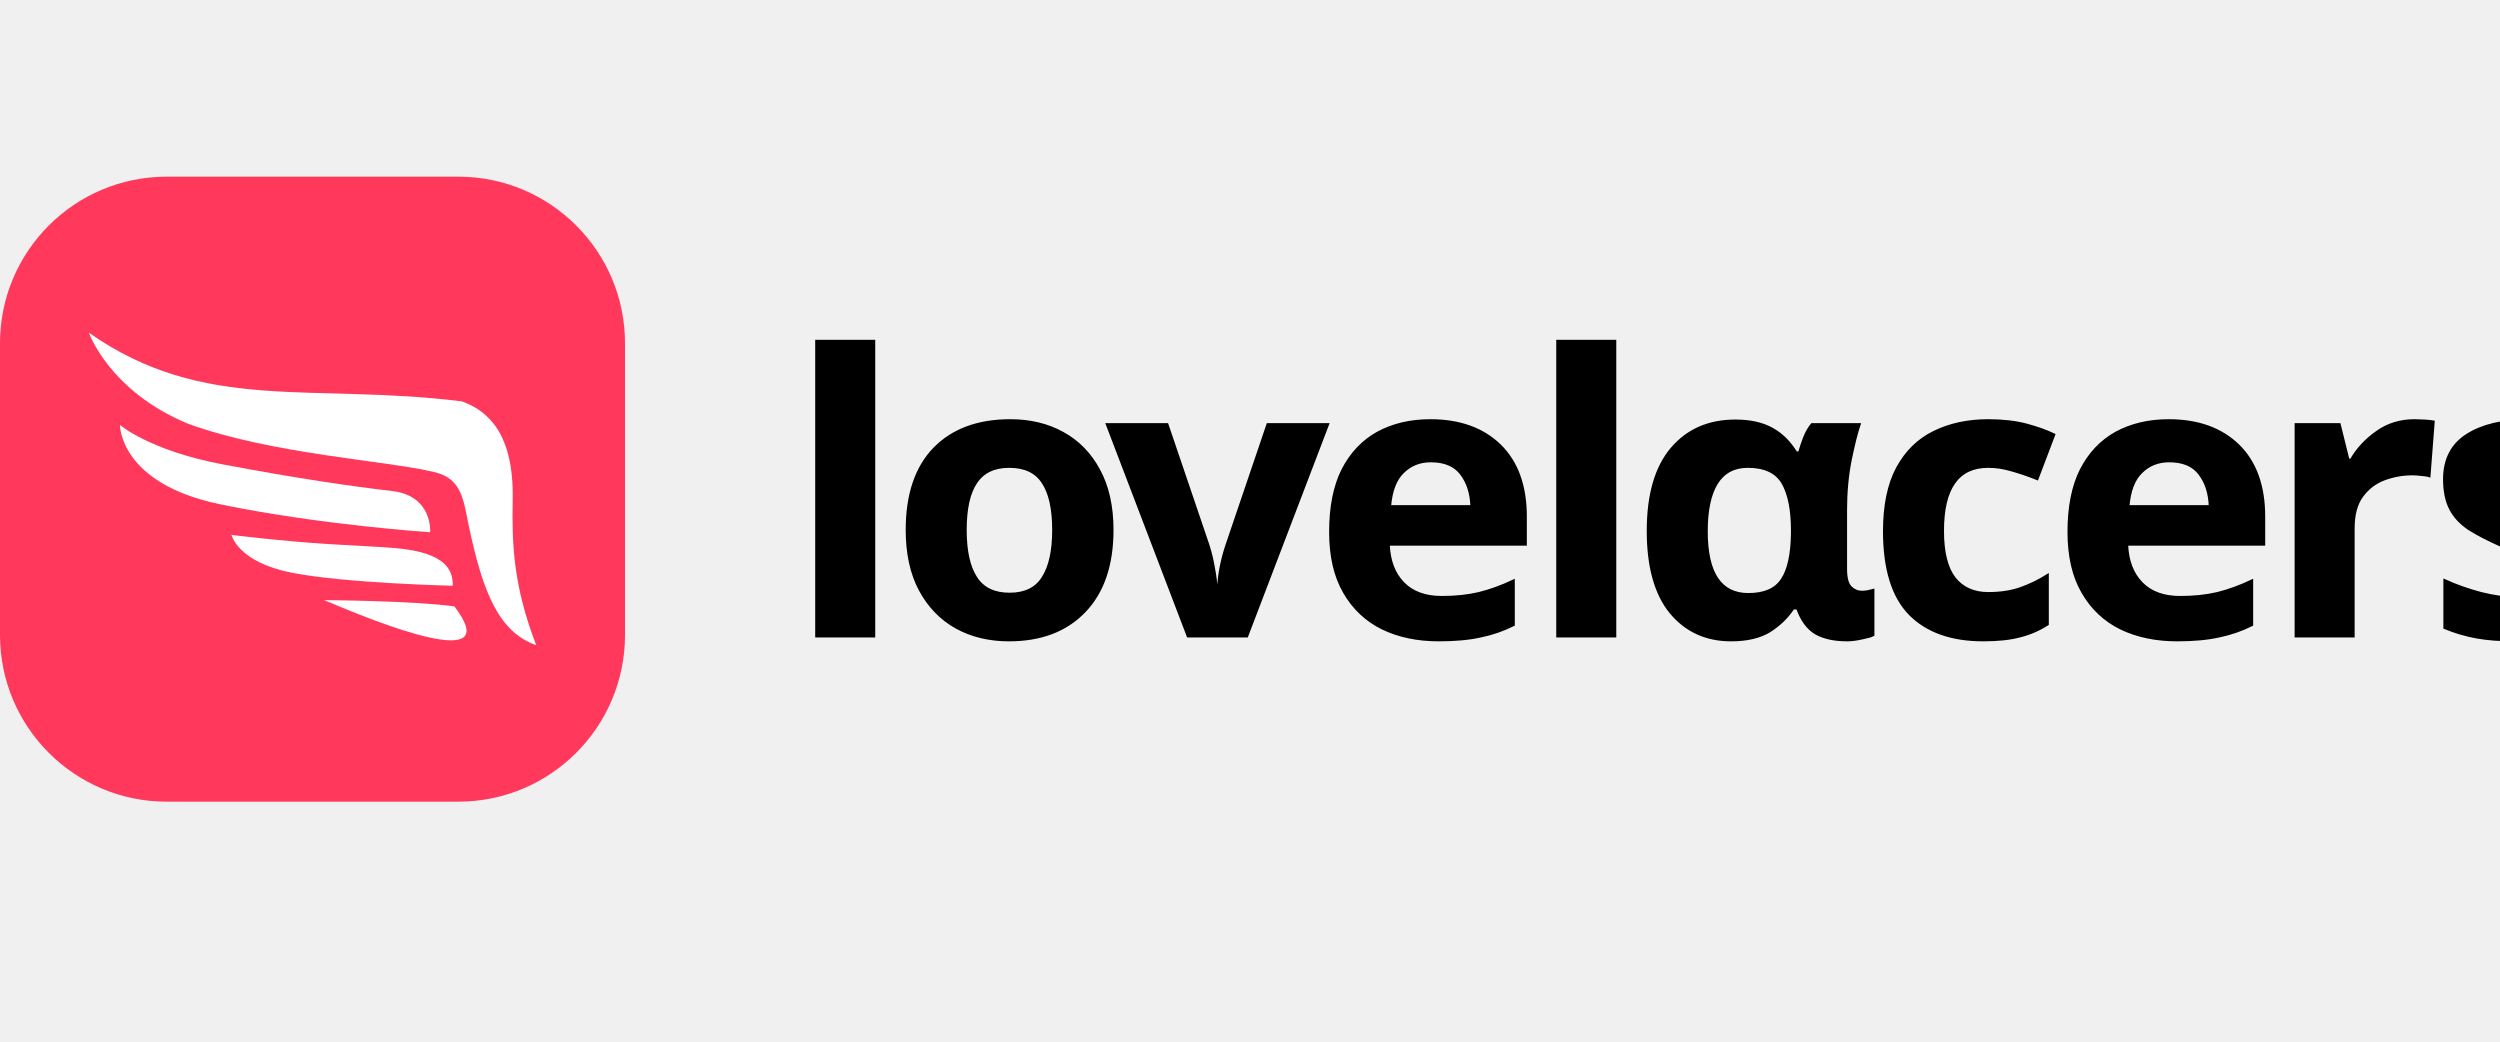
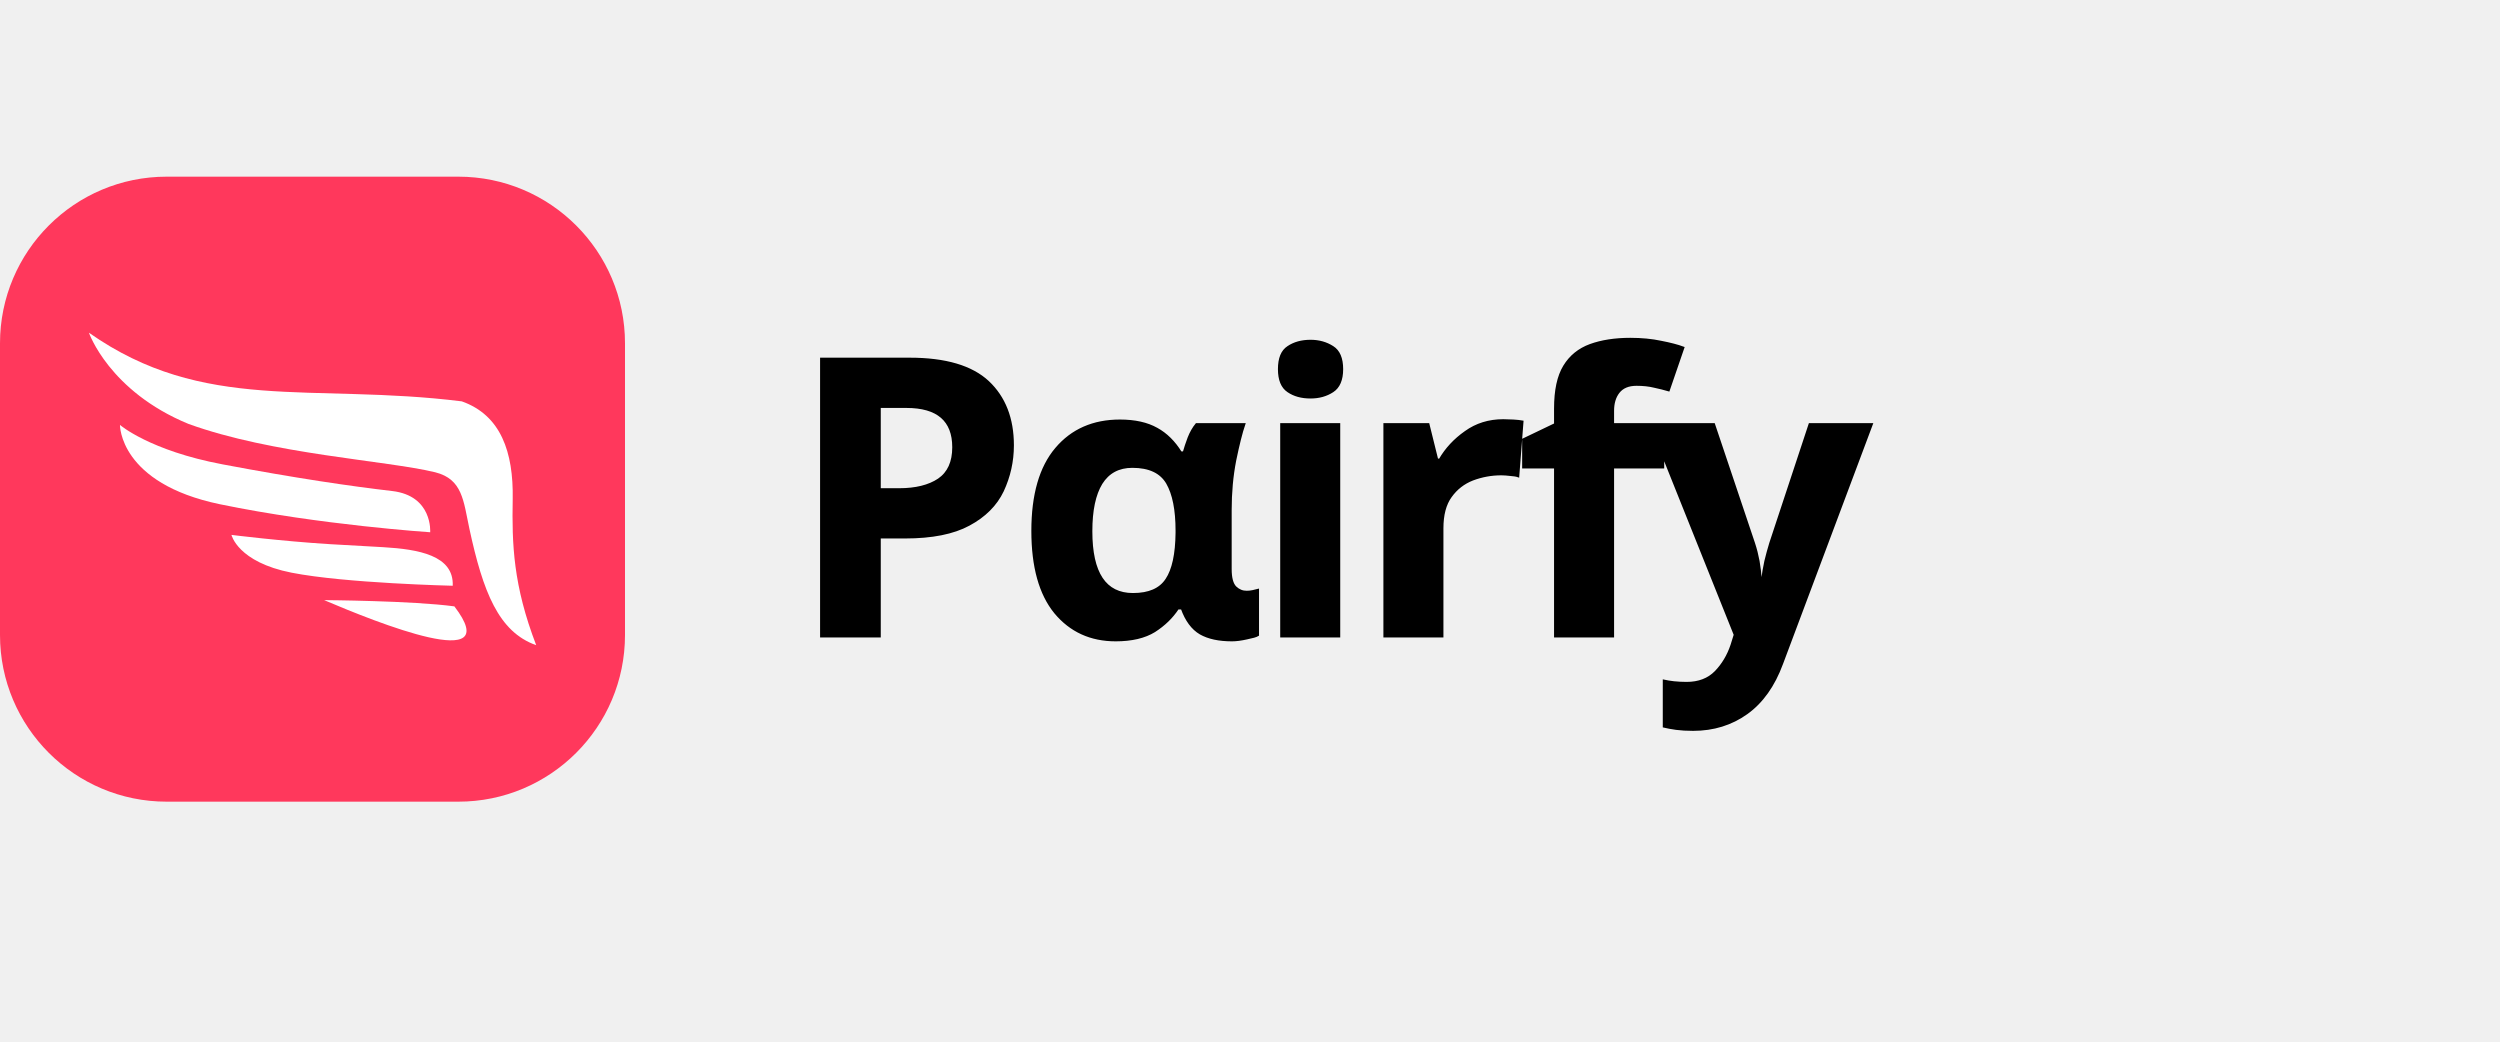
<svg xmlns="http://www.w3.org/2000/svg" width="120" height="50" viewBox="0 0 120 50" version="1.1" id="SVGRoot">
  <defs id="defs132">
    <rect x="11.236" y="7.285" width="69.721" height="10.07" id="rect3" />
    <rect x="12.943" y="23.094" width="88.414" height="18.186" id="rect1" />
    <rect x="-1.478" y="42.333" width="127.885" height="23.822" id="rect3454" />
    <clipPath id="b983e3c625">
      <path d="m 142,147.301 h 115 v 72.75 H 142 Z m 0,0" clip-rule="nonzero" id="path1144" />
    </clipPath>
    <clipPath id="0e8c13dd3a">
      <path d="m 70.262,116.359 h 89.156 v 70.5 H 70.262 Z m 0,0" clip-rule="nonzero" id="path1147" />
    </clipPath>
    <clipPath id="b983e3c625-3">
      <path d="m 142,147.301 h 115 v 72.75 H 142 Z m 0,0" clip-rule="nonzero" id="path1144-6" />
    </clipPath>
    <clipPath id="0e8c13dd3a-7">
      <path d="m 70.262,116.359 h 89.156 v 70.5 H 70.262 Z m 0,0" clip-rule="nonzero" id="path1147-5" />
    </clipPath>
    <clipPath id="b983e3c625-3-1">
      <path d="m 142,147.301 h 115 v 72.75 H 142 Z m 0,0" clip-rule="nonzero" id="path1144-6-2" />
    </clipPath>
    <clipPath id="b983e3c625-3-3">
      <path d="m 142,147.301 h 115 v 72.75 H 142 Z m 0,0" clip-rule="nonzero" id="path1144-6-6" />
    </clipPath>
  </defs>
  <g id="layer1" style="display:inline">
    <text xml:space="preserve" style="font-style:italic;font-variant:normal;font-weight:600;font-stretch:normal;font-size:18.667px;line-height:0;font-family:'IBM Plex Sans';-inkscape-font-specification:'IBM Plex Sans Semi-Bold Italic';letter-spacing:-0.74px;word-spacing:0px;display:inline;fill:#ff385c;fill-opacity:1;stroke:#000000;stroke-width:0.1;stroke-linecap:round;stroke-linejoin:round;stroke-miterlimit:4;stroke-dasharray:none;stroke-opacity:1;paint-order:stroke markers fill" x="37.727" y="30.545" id="text2-3-3">
-       <tspan x="37.727" y="30.545" style="font-style:normal;font-variant:normal;font-weight:bold;font-stretch:normal;font-size:18.667px;font-family:Manrope;-inkscape-font-specification:'Manrope Bold';fill:#000000;fill-opacity:1;stroke:#000000;stroke-width:0.1;stroke-linecap:square;stroke-linejoin:miter;stroke-miterlimit:4;stroke-dasharray:none;stroke-opacity:1;paint-order:stroke markers fill" id="tspan541421-5-5">lovelαcers</tspan>
+       <tspan x="37.727" y="30.545" style="font-style:normal;font-variant:normal;font-weight:bold;font-stretch:normal;font-size:18.667px;font-family:Manrope;-inkscape-font-specification:'Manrope Bold';fill:#000000;fill-opacity:1;stroke:#000000;stroke-width:0.1;stroke-linecap:square;stroke-linejoin:miter;stroke-miterlimit:4;stroke-dasharray:none;stroke-opacity:1;paint-order:stroke markers fill" id="tspan541421-5-5">Pαirfy</tspan>
    </text>
    <rect style="fill:#ff385c;fill-opacity:1;stroke:none;stroke-width:0.168;stroke-linecap:round;stroke-linejoin:round;paint-order:stroke markers fill" id="rect1078" width="30" height="30" x="0" y="8.48" rx="8" ry="8" />
    <path style="display:inline;fill:#ffffff;fill-opacity:1;stroke:none;stroke-width:0.252;stroke-opacity:1" d="m 25.738,30.97 c -1.105,-2.877 -1.168,-4.842 -1.128,-7.019 0.039,-2.242 -0.564,-4.022 -2.445,-4.686 C 14.941,18.366 9.798,19.856 4.268,15.97 c 0,0 0.973,2.811 4.775,4.376 4.035,1.466 9.488,1.752 11.846,2.323 1.316,0.332 1.354,1.365 1.644,2.72 0.65,3.007 1.395,4.945 3.205,5.58" id="path33289-7" />
    <path style="display:inline;fill:#ffffff;fill-opacity:1;stroke:none;stroke-width:0.286;stroke-opacity:1" d="m 21.81,29.106 c -1.991,-0.272 -6.251,-0.3 -6.251,-0.3 2.531,1.078 8.756,3.579 6.251,0.3 z" id="path33287-0" />
    <path style="display:inline;fill:#ffffff;fill-opacity:1;stroke:none;stroke-width:0.286;stroke-opacity:1" d="m 21.731,28.116 c 0.061,-1.461 -1.654,-1.751 -3.328,-1.851 -1.001,-0.055 -2.003,-0.109 -2.564,-0.145 -2.35,-0.145 -4.729,-0.445 -4.729,-0.445 0,0 0.297,1.307 2.891,1.815 2.584,0.508 7.731,0.626 7.731,0.626 z" id="path33285-9" />
    <path style="display:inline;fill:#ffffff;fill-opacity:1;stroke:none;stroke-width:0.286;stroke-opacity:1" d="m 20.649,25.548 c 0,0 0.133,-1.752 -1.828,-1.979 -1.961,-0.227 -4.615,-0.615 -8.129,-1.278 -3.514,-0.662 -4.934,-1.895 -4.934,-1.895 0,0 -0.04,2.801 4.8,3.808 4.831,0.999 10.091,1.344 10.091,1.344 z" id="path1156-3" />
  </g>
  <g id="layer2" style="display:inline" />
  <g id="layer3" style="display:inline" />
  <g id="layer4" style="display:none">
    <rect style="display:inline;opacity:0.557;fill:#ff5e00;fill-opacity:1;stroke:#0069f5;stroke-width:0;stroke-linecap:round;stroke-linejoin:round;paint-order:stroke fill markers" id="rect1592-1" width="15" height="15" x="1.8808064e-06" y="15" />
    <rect style="display:inline;opacity:0.557;fill:#ff0000;stroke:#0069f5;stroke-width:0;stroke-linecap:round;stroke-linejoin:round;paint-order:stroke fill markers" id="rect1592" width="120" height="15" x="1.8808064e-06" y="6.7562792e-07" />
  </g>
</svg>
